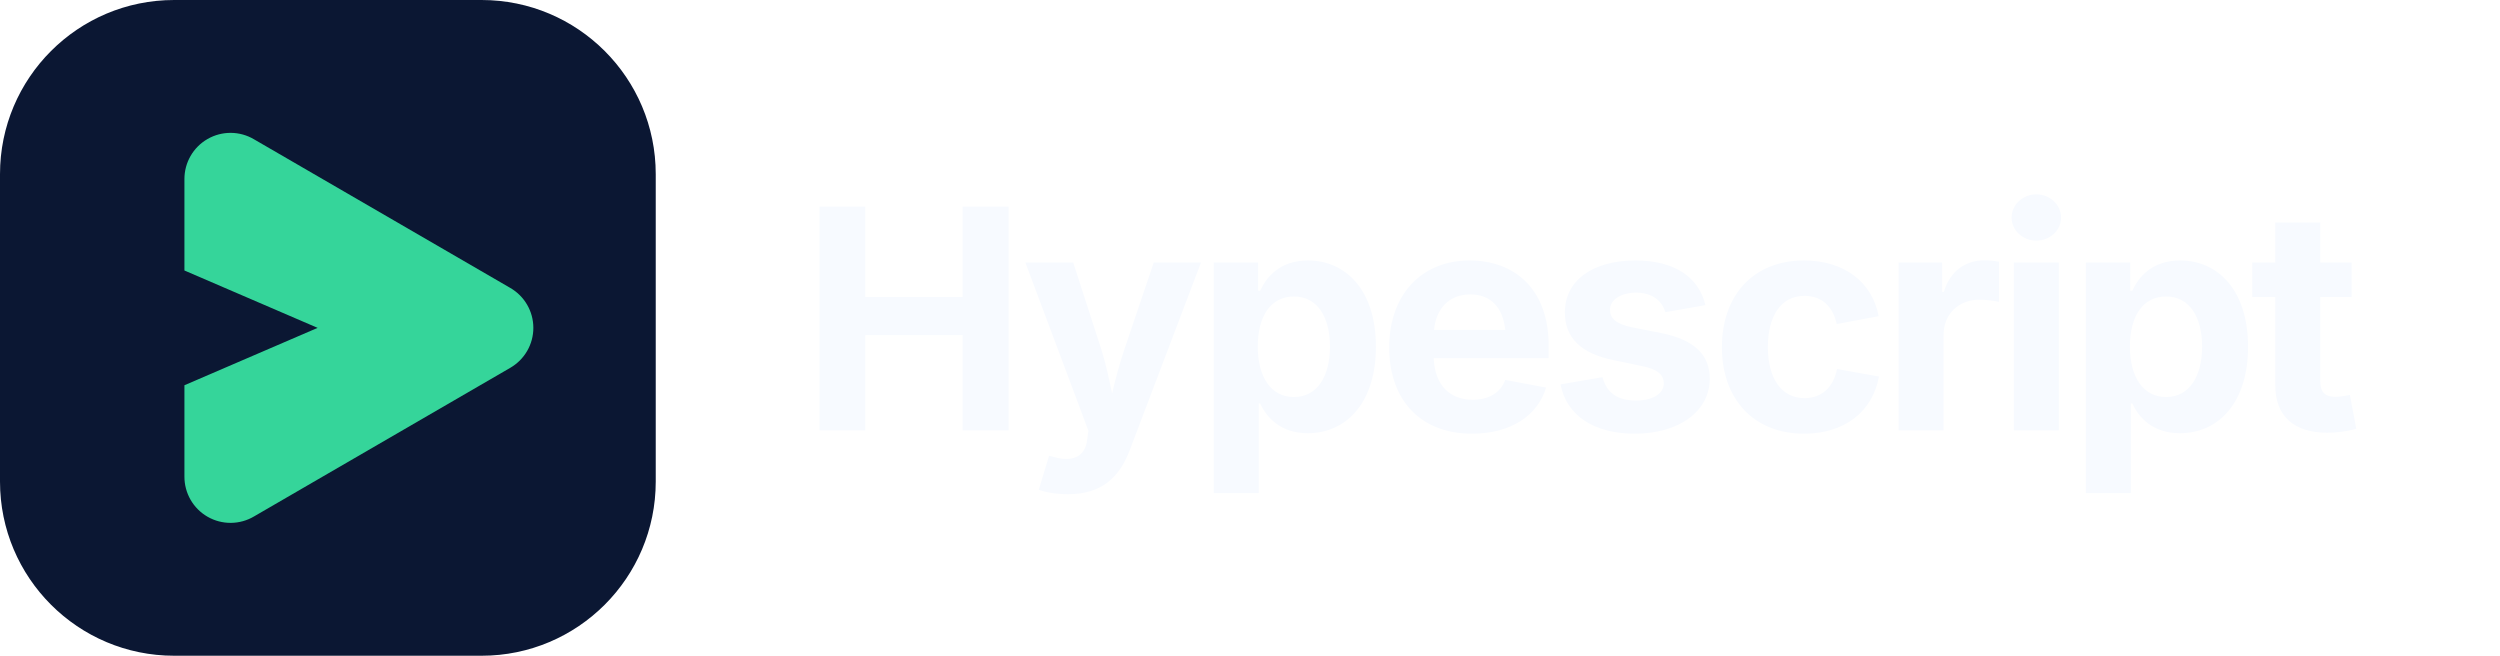
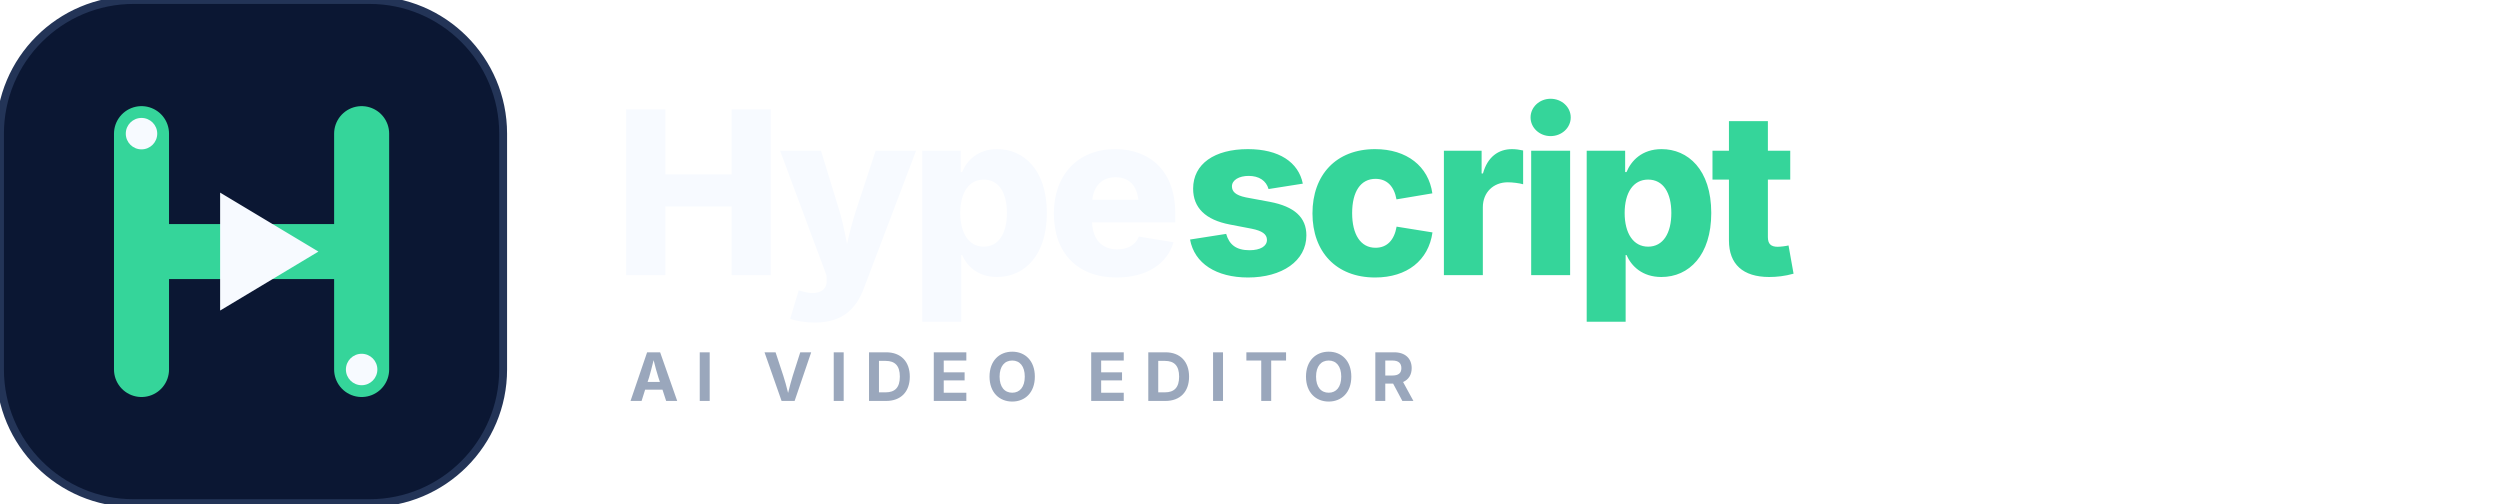
- <svg xmlns="http://www.w3.org/2000/svg" viewBox="0 0 244 64" role="img" aria-label="Hypescript">
-   <rect width="64" height="64" rx="17" fill="#0B1733" />
-   <path d="M18 17.5a4.5 4.5 0 0 1 6.8-3.9l25 14.5a4.5 4.5 0 0 1 0 7.8l-25 14.5A4.5 4.5 0 0 1 18 46.5v-8.9l13-5.6-13-5.6v-8.9Z" fill="#35D59A" />
-   <text x="78" y="42" fill="#F7FAFF" font-family="Inter,Arial,sans-serif" font-size="30" font-weight="720" letter-spacing="-1.1">Hypescript</text>
+ <svg xmlns="http://www.w3.org/2000/svg" viewBox="0 0 318 64" role="img" aria-label="Hypescript AI video editor">
+   <rect width="64" height="64" rx="17" fill="#0B1733" stroke="#233457" />
+   <path d="M18 17v30M46 17v30M21.5 32h22" fill="none" stroke="#35D59A" stroke-width="7" stroke-linecap="round" />
+   <path d="M28 24.5 40.5 32 28 39.5Z" fill="#F7FAFF" />
+   <circle cx="18" cy="17" r="2" fill="#F7FAFF" />
+   <circle cx="46" cy="47" r="2" fill="#F7FAFF" />
+   <text x="78" y="35" fill="#F7FAFF" font-family="Inter,Segoe UI,Arial,sans-serif" font-size="29" font-weight="760" letter-spacing="-1.15">Hype<tspan fill="#35D59A">script</tspan>
+   </text>
+   <text x="80" y="51" fill="#9AA7BC" font-family="Inter,Segoe UI,Arial,sans-serif" font-size="8.5" font-weight="700" letter-spacing="2.1">AI VIDEO EDITOR</text>
</svg>
